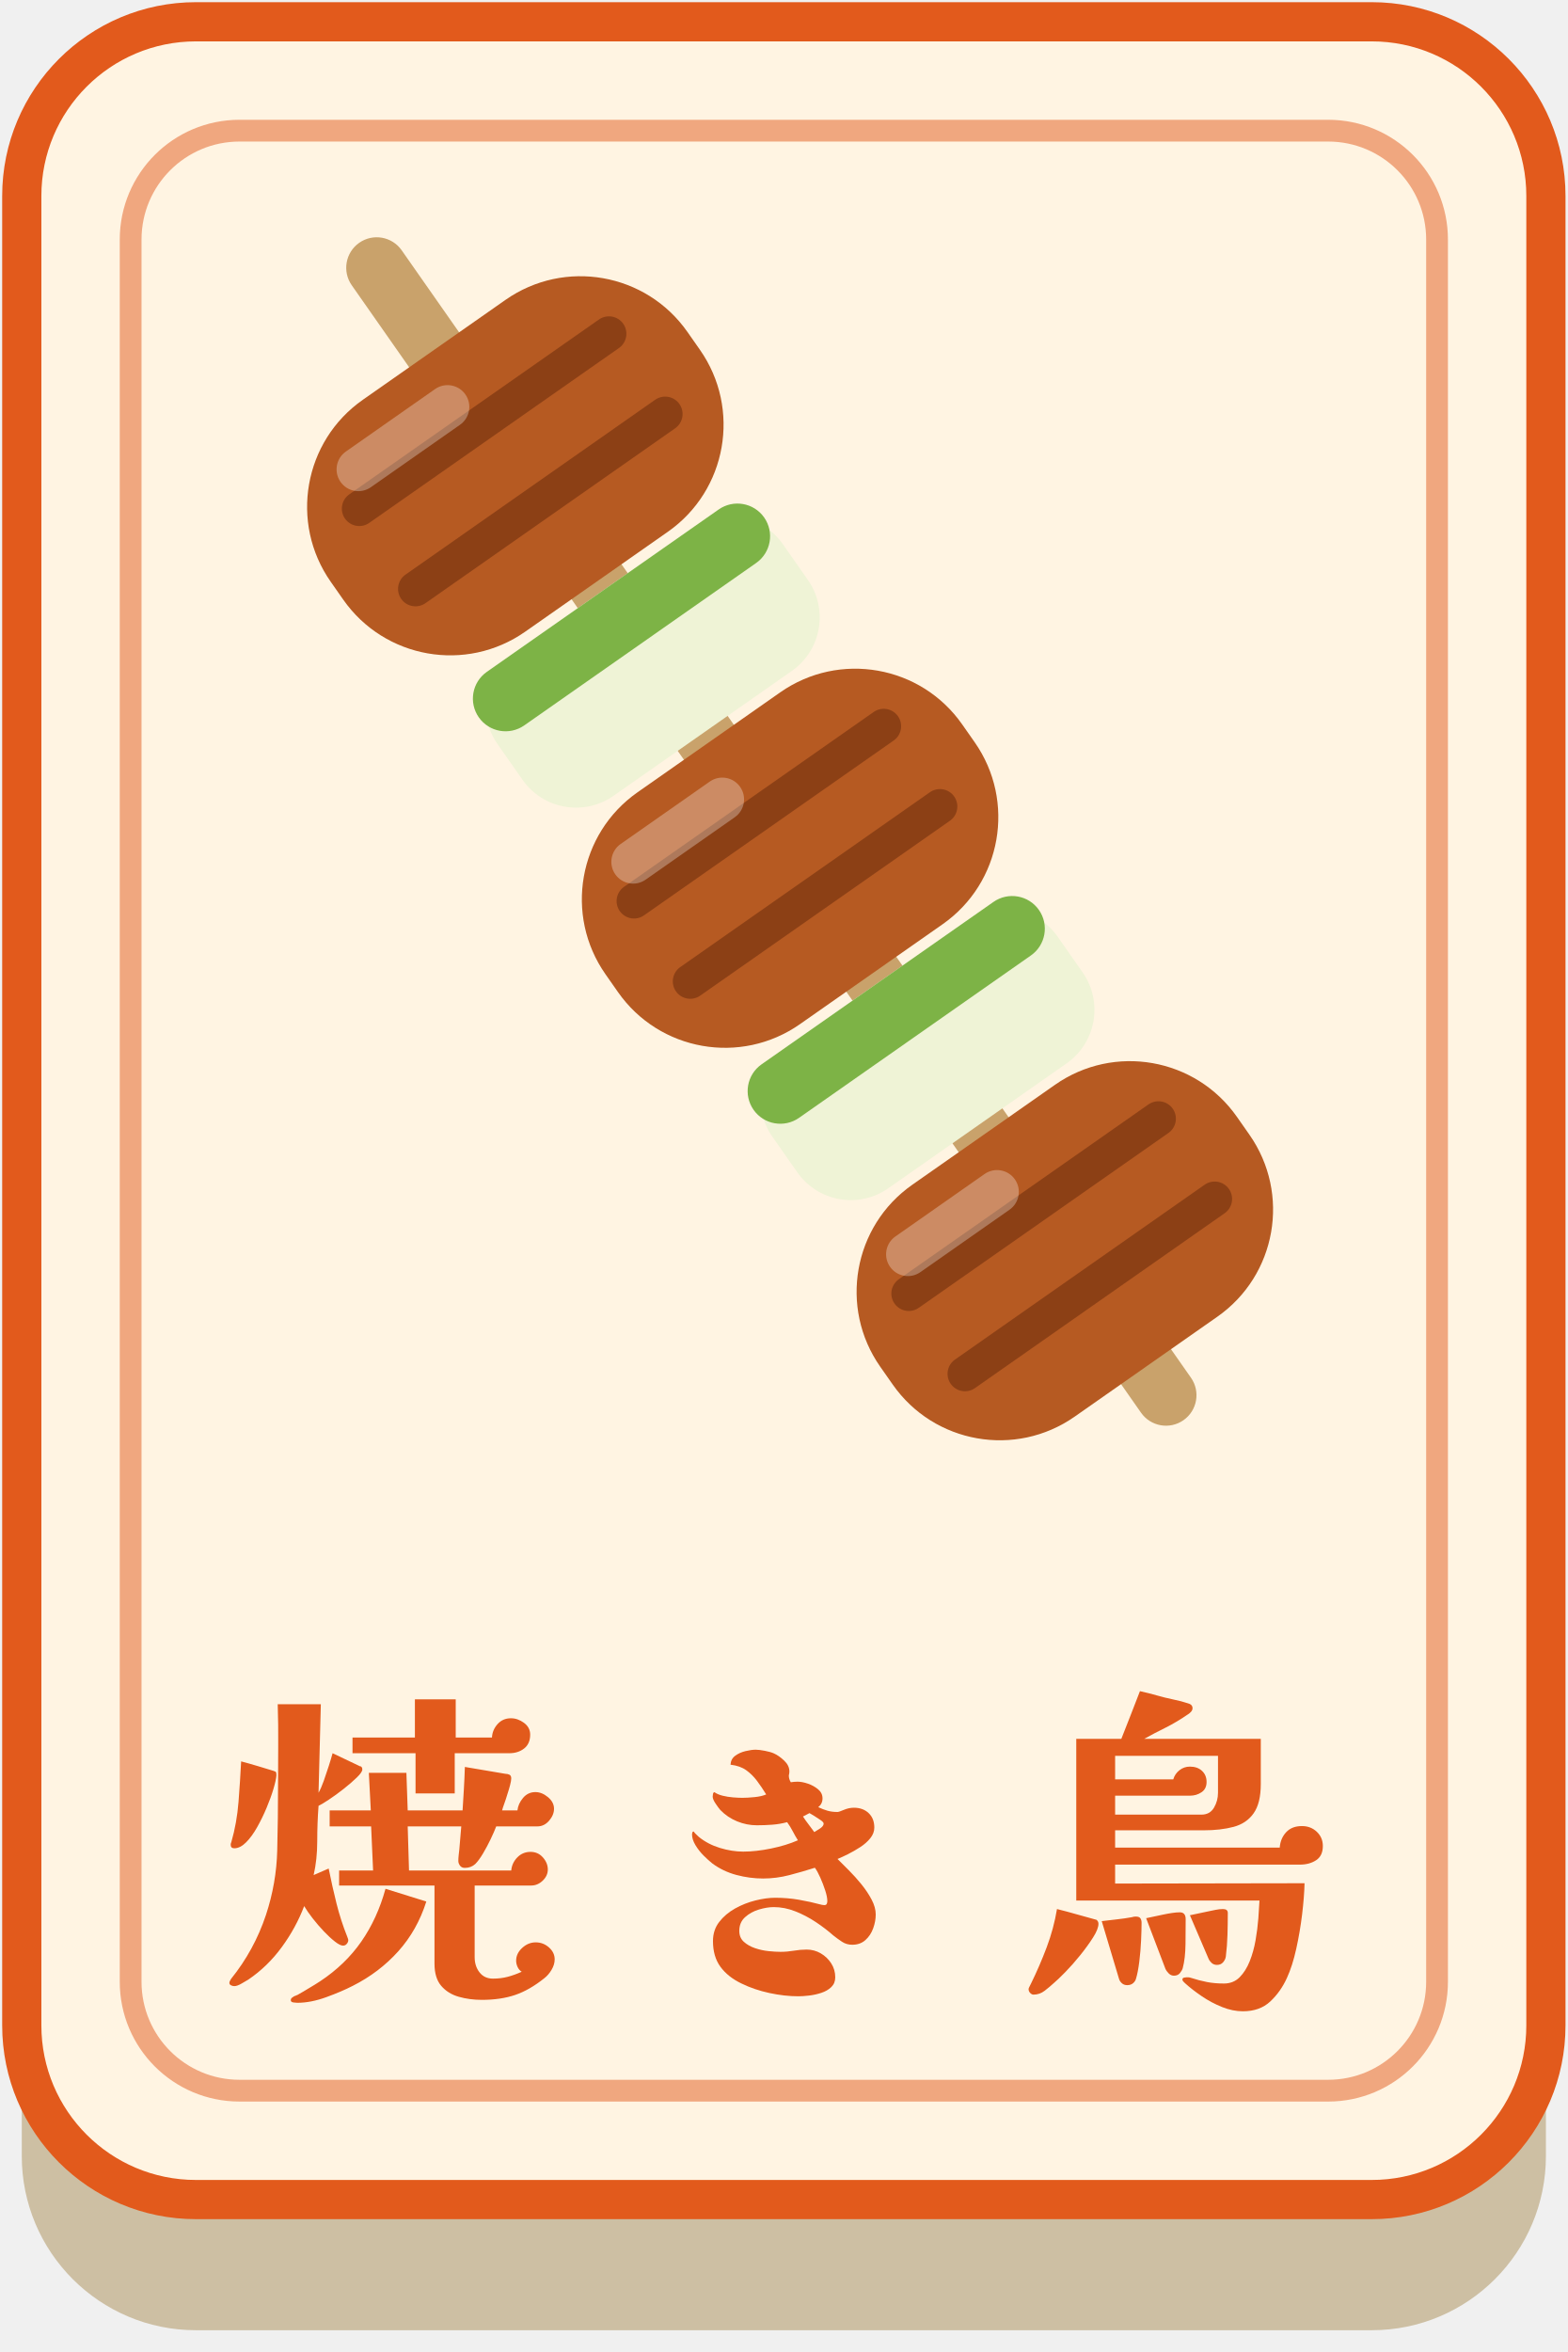
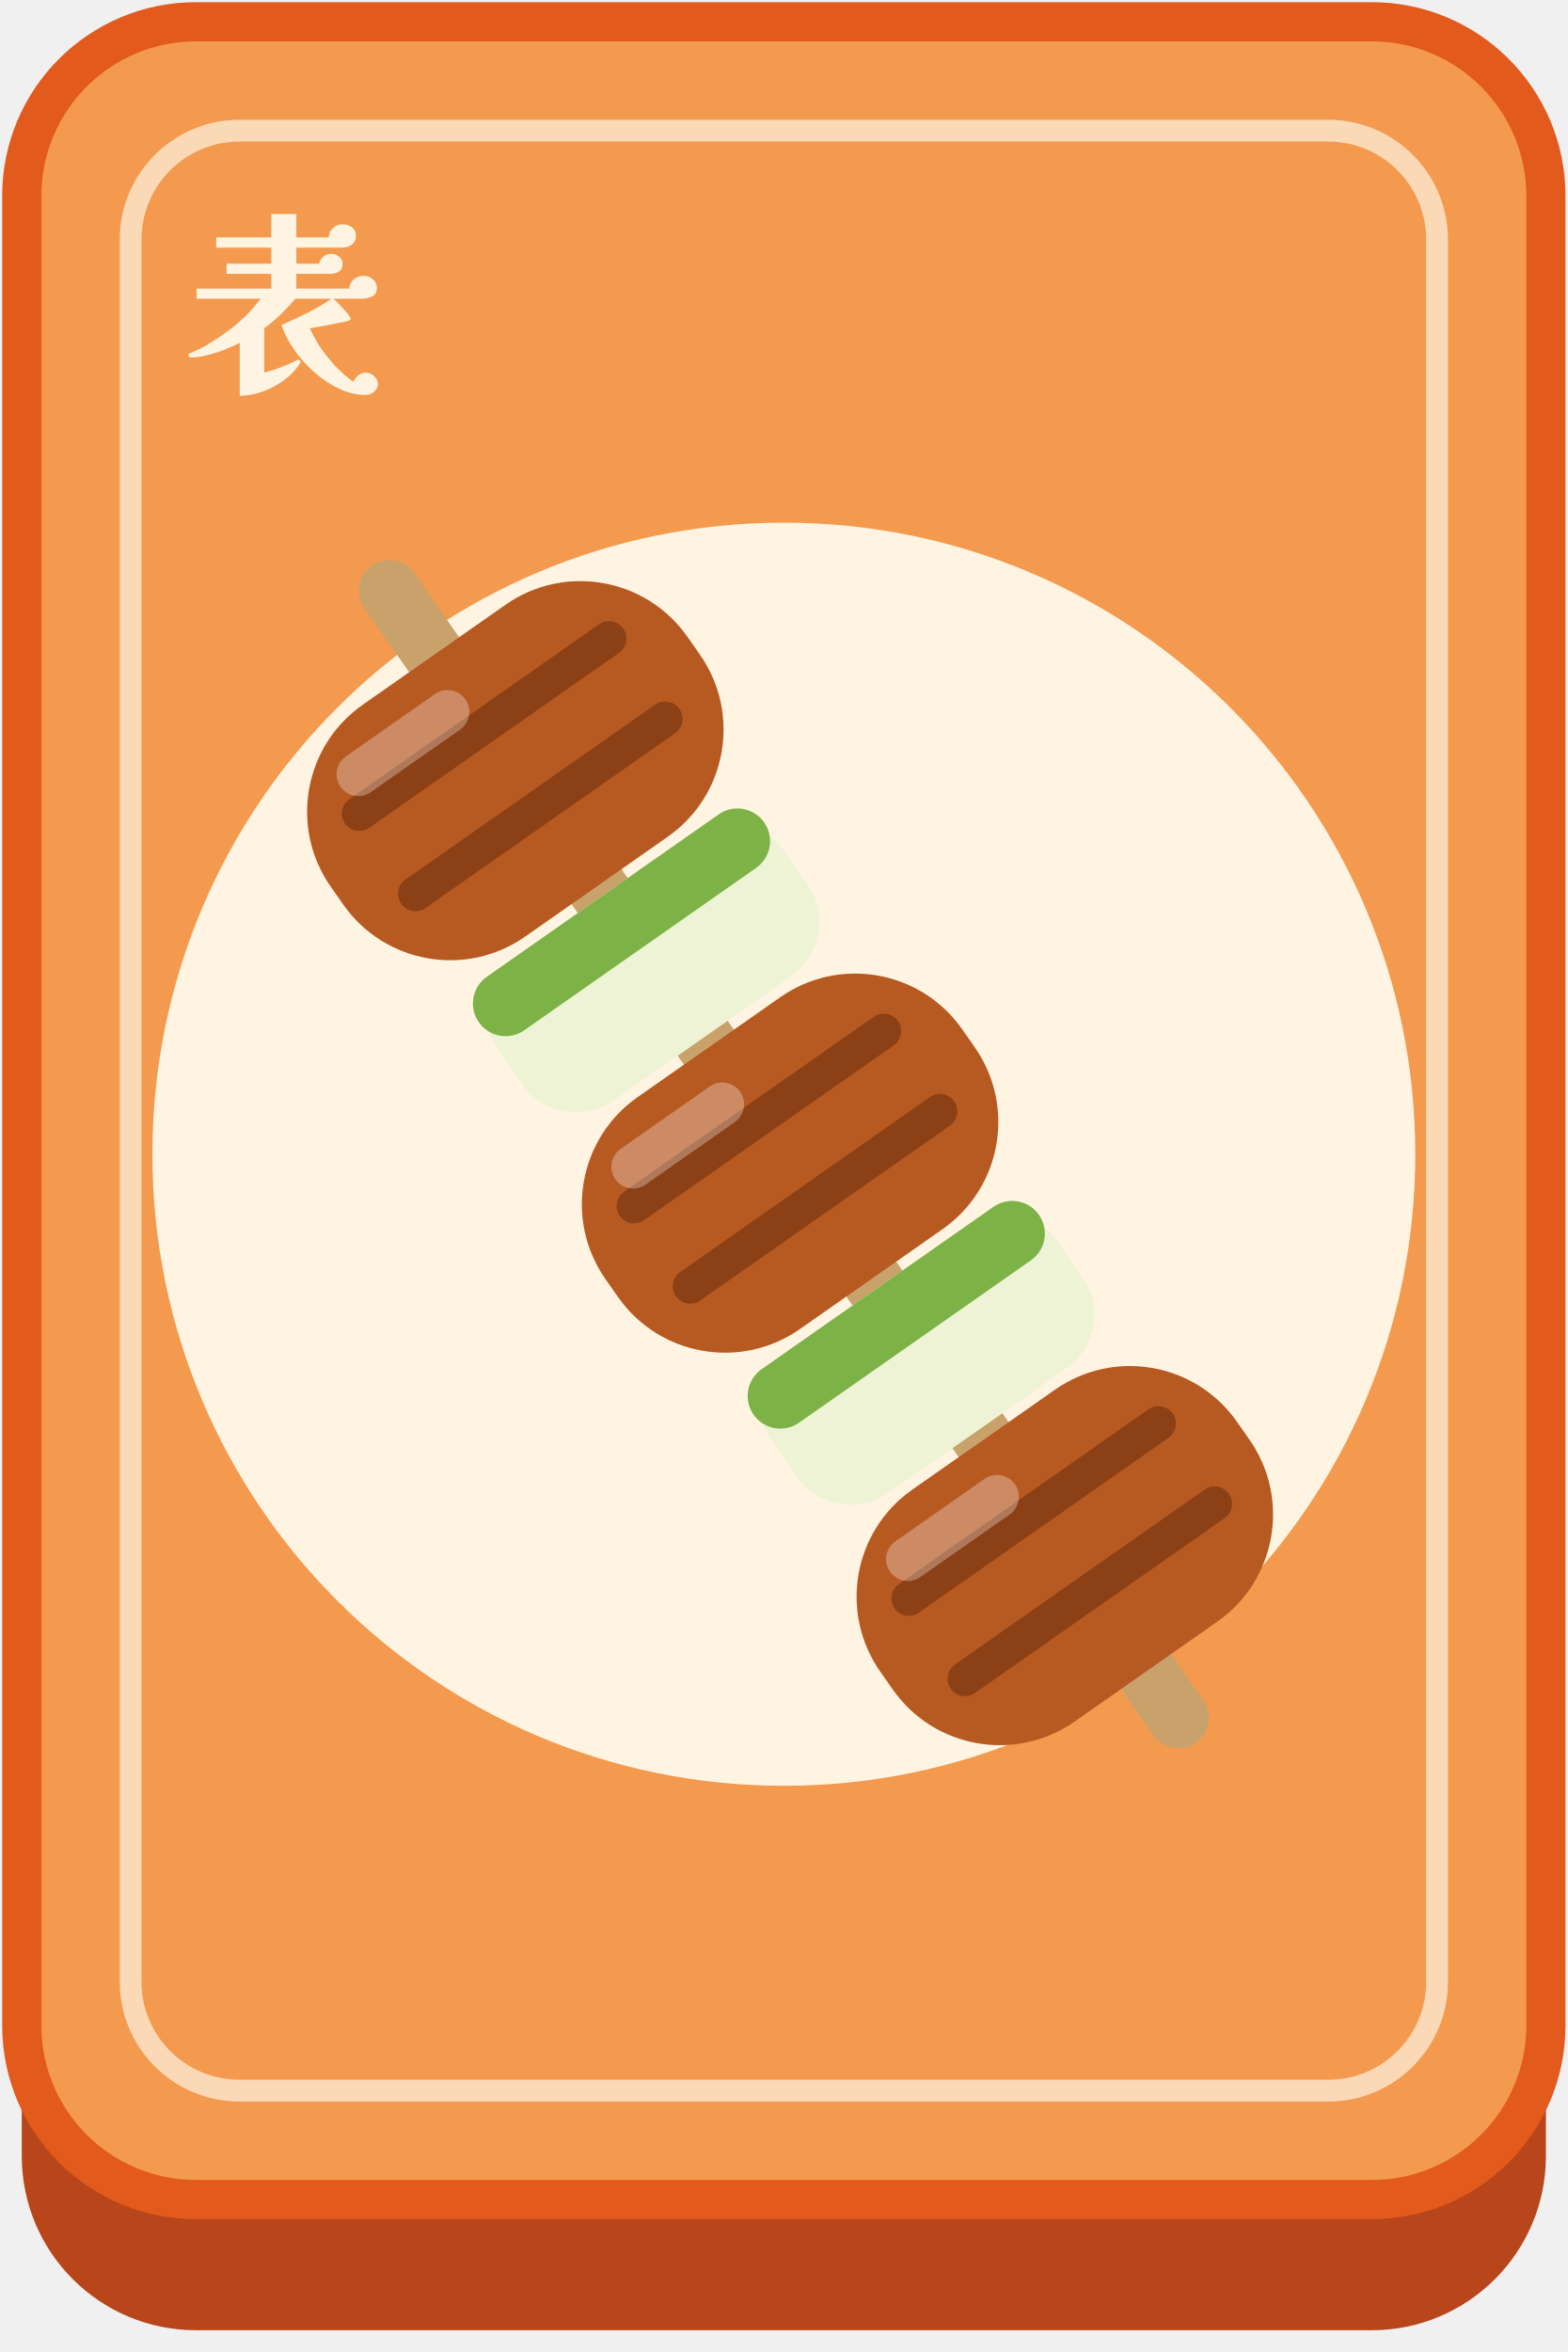
<svg xmlns="http://www.w3.org/2000/svg" viewBox="-1 -1 72 108">
-   <rect x="0" y="6" width="70" height="100" rx="8" fill="#CDBFA3" />
-   <rect x="0" y="0" width="70" height="100" rx="8" fill="#FFF4E2" stroke="#E25A1C" stroke-width="1.8" />
-   <rect x="5" y="5" width="60" height="90" rx="5" fill="none" stroke="#E25A1C" stroke-width="1" opacity=".5" />
-   <g transform="rotate(-35 35 38)">
-     <rect x="33.6" y="4" width="2.8" height="66" rx="1.4" fill="#C9A26B" />
-     <rect x="25" y="10" width="20" height="13" rx="6" fill="#B65A22" />
-     <path d="M28 14 L42 14 M28 18.5 L42 18.5" stroke="#7A3510" stroke-width="1.6" stroke-linecap="round" opacity=".7" />
-     <rect x="28" y="11.5" width="7" height="2" rx="1" fill="#fff" opacity=".3" />
-     <rect x="27" y="23.5" width="16" height="8" rx="3" fill="#EFF3D6" />
-     <rect x="27" y="23.5" width="16" height="3" rx="1.5" fill="#7DB346" />
-     <rect x="25" y="32.0" width="20" height="13" rx="6" fill="#B65A22" />
-     <path d="M28 36.0 L42 36.0 M28 40.5 L42 40.5" stroke="#7A3510" stroke-width="1.6" stroke-linecap="round" opacity=".7" />
-     <rect x="28" y="33.5" width="7" height="2" rx="1" fill="#fff" opacity=".3" />
-     <rect x="27" y="45.5" width="16" height="8" rx="3" fill="#EFF3D6" />
-     <rect x="27" y="45.5" width="16" height="3" rx="1.5" fill="#7DB346" />
-     <rect x="25" y="54.0" width="20" height="13" rx="6" fill="#B65A22" />
-     <path d="M28 58.0 L42 58.0 M28 62.5 L42 62.5" stroke="#7A3510" stroke-width="1.6" stroke-linecap="round" opacity=".7" />
-     <rect x="28" y="55.5" width="7" height="2" rx="1" fill="#fff" opacity=".3" />
+   <rect x="0" y="6" width="70" height="100" rx="8" fill="#B8461A" />
+   <rect x="0" y="0" width="70" height="100" rx="8" fill="#F39A4E" stroke="#E25A1C" stroke-width="1.8" />
+   <rect x="5" y="5" width="60" height="90" rx="5" fill="none" stroke="#FFF4E2" stroke-width="1" opacity=".7" />
+   <path transform="translate(7.59 16.30) scale(0.009 -0.009)" d="M974 -37Q974 -59 955.0 -76.0Q936 -93 913 -93Q844 -93 776.0 -61.0Q708 -29 648.5 24.0Q589 77 545.5 140.0Q502 203 482 264Q548 293 613.5 325.5Q679 358 737 398H552Q518 357 478.0 318.0Q438 279 394 248V22Q418 27 448.5 37.5Q479 48 508.5 60.5Q538 73 559 84Q564 87 567 87Q572 87 575.5 83.5Q579 80 579 76Q579 75 578.0 72.5Q577 70 576 68Q547 21 496.5 -16.5Q446 -54 386.0 -75.5Q326 -97 269 -97V173Q233 155 196.5 140.0Q160 125 121 115Q99 109 73.5 103.5Q48 98 24 98Q20 98 13.5 100.5Q7 103 7 108Q7 116 16 120Q28 126 41.0 131.5Q54 137 66 143Q95 157 121 174Q175 208 217.5 240.0Q260 272 298.5 310.0Q337 348 376 398H49V450H430V525H202V577H430V659H149V711H430V830H558V711H723Q724 738 744.0 758.0Q764 778 792 778Q819 778 840.5 763.0Q862 748 862 720Q862 691 841.5 675.0Q821 659 792 659H558V577H674Q679 599 696.0 613.0Q713 627 736 627Q758 627 776.0 613.0Q794 599 794 578Q794 548 775.0 536.5Q756 525 729 525H558V450H828Q830 480 851.0 497.5Q872 515 903 515Q928 515 948.5 497.0Q969 479 969 455Q969 421 944.0 409.5Q919 398 890 398H748Q756 391 770.0 376.5Q784 362 799.0 345.5Q814 329 824.5 316.0Q835 303 835 298Q835 289 824 286Q822 284 819 284Q807 280 792 278Q785 277 778.5 275.5Q772 274 766 273Q732 266 697.0 259.5Q662 253 627 247Q662 168 720.5 96.0Q779 24 849 -26Q857 -7 874.0 7.0Q891 21 913 21Q936 21 955.0 3.0Q974 -15 974 -37Z" fill="#FFF4E2" />
+   <circle cx="35" cy="52" r="29" fill="#FFF4E2" />
+   <g transform="rotate(-35 35 52)">
+     <rect x="33.6" y="19" width="2.8" height="66" rx="1.4" fill="#C9A26B" />
+     <rect x="25" y="24" width="20" height="13" rx="6" fill="#B65A22" />
+     <path d="M28 28 L42 28 M28 32.5 L42 32.5" stroke="#7A3510" stroke-width="1.6" stroke-linecap="round" opacity=".7" />
+     <rect x="28" y="25.5" width="7" height="2" rx="1" fill="#fff" opacity=".3" />
+     <rect x="27" y="37.5" width="16" height="8" rx="3" fill="#EFF3D6" />
+     <rect x="27" y="37.5" width="16" height="3" rx="1.5" fill="#7DB346" />
+     <rect x="25" y="46.0" width="20" height="13" rx="6" fill="#B65A22" />
+     <path d="M28 50.0 L42 50.0 M28 54.5 L42 54.5" stroke="#7A3510" stroke-width="1.6" stroke-linecap="round" opacity=".7" />
+     <rect x="28" y="47.5" width="7" height="2" rx="1" fill="#fff" opacity=".3" />
+     <rect x="27" y="59.5" width="16" height="8" rx="3" fill="#EFF3D6" />
+     <rect x="27" y="59.5" width="16" height="3" rx="1.5" fill="#7DB346" />
+     <rect x="25" y="68.0" width="20" height="13" rx="6" fill="#B65A22" />
+     <path d="M28 72.0 L42 72.0 M28 76.5 L42 76.5" stroke="#7A3510" stroke-width="1.6" stroke-linecap="round" opacity=".7" />
+     <rect x="28" y="69.5" width="7" height="2" rx="1" fill="#fff" opacity=".3" />
  </g>
-   <path transform="translate(9.52 89.42) scale(0.015 -0.015)" d="M604 207Q576 119 518.0 54.5Q460 -10 379 -51Q344 -69 297.0 -86.0Q250 -103 209 -103Q206 -103 197.5 -102.0Q189 -101 189 -95Q189 -89 195 -86Q197 -84 200.5 -82.5Q204 -81 207 -80Q208 -79 209.0 -79.0Q210 -79 211 -78Q229 -68 245 -58Q254 -53 262.5 -47.5Q271 -42 279 -37Q356 14 405.0 84.5Q454 155 479 246ZM145 593Q144 579 136.0 552.0Q128 525 115.0 494.0Q102 463 86.0 434.5Q70 406 52.0 388.0Q34 370 16 370Q5 370 5 381Q5 383 5.5 385.0Q6 387 7 389Q24 448 29.0 512.5Q34 577 37 636Q60 630 90.0 621.0Q120 612 136 607Q143 605 144.0 602.5Q145 600 145 593ZM408 611Q408 603 391.0 586.5Q374 570 350.5 551.5Q327 533 305.0 518.5Q283 504 274 500Q270 447 270.0 391.5Q270 336 259 288L305 308Q316 253 329.0 201.0Q342 149 362 99Q363 96 364.0 93.5Q365 91 365 88Q365 83 360.5 77.5Q356 72 349 72Q340 72 324.0 84.5Q308 97 290.0 116.0Q272 135 256.0 155.5Q240 176 230 193Q205 127 161.5 67.5Q118 8 59 -32Q52 -36 38.5 -44.0Q25 -52 16 -52Q11 -52 6.0 -49.5Q1 -47 1 -42Q1 -39 3.0 -35.5Q5 -32 6 -30Q77 58 113 166Q145 263 147.5 363.5Q150 464 150 564Q150 628 150.5 687.5Q151 747 149 811H281L274 540Q282 554 290.0 576.5Q298 599 305.5 622.5Q313 646 317 661L399 622L401 621Q405 621 406 618Q408 617 408 611ZM997 30Q997 14 987.5 -2.0Q978 -18 965 -28Q920 -64 876.0 -79.0Q832 -94 774 -94Q736 -94 703.0 -84.5Q670 -75 649.5 -51.0Q629 -27 629 17V256H337V302H441L435 437H308V486H434L428 601H543L547 486H715Q717 518 719.0 551.5Q721 585 722 619L846 598Q853 598 859 595Q864 592 864 584Q864 577 860.5 563.5Q857 550 852 535Q848 521 843.0 507.5Q838 494 836 486H883Q885 506 900.0 524.0Q915 542 938 542Q958 542 976.5 526.5Q995 511 995 491Q995 472 980.0 454.5Q965 437 944 437H818Q812 421 801.0 398.0Q790 375 777.5 354.0Q765 333 754 322Q741 310 722 310Q712 310 707.0 317.0Q702 324 702 331Q702 339 703.0 348.5Q704 358 705 366L711 437H547L551 302H864Q866 325 882.5 342.0Q899 359 923 359Q946 359 961.0 342.0Q976 325 976 305Q976 286 960.5 271.0Q945 256 925 256H752V37Q752 9 767.0 -10.0Q782 -29 808 -29Q832 -29 853.0 -23.5Q874 -18 896 -8Q888 -3 883.5 6.5Q879 16 879 26Q879 48 897.5 65.0Q916 82 939 82Q962 82 979.5 66.5Q997 51 997 30ZM922 718Q922 690 903.5 675.5Q885 661 858 661H691V538H571V661H378V709H569V826H694V709H805Q806 732 822.0 750.0Q838 768 863 768Q884 768 903.0 754.0Q922 740 922 718Z" fill="#E25A1C" />
-   <path transform="translate(28.56 89.86) scale(0.013 -0.013)" d="M636 548Q636 553 625.0 560.5Q614 568 602.0 575.5Q590 583 586 585L563 573Q572 559 582.5 545.5Q593 532 603 518Q610 522 623.0 530.5Q636 539 636 548ZM820 227Q820 203 811.0 178.0Q802 153 783.5 136.5Q765 120 737 120Q717 120 701.0 130.5Q685 141 670 153Q643 177 608.5 200.0Q574 223 536.0 238.0Q498 253 460 253Q436 253 407.5 244.5Q379 236 358.5 217.5Q338 199 338 169Q338 145 354.0 130.5Q370 116 393.5 108.0Q417 100 441.5 97.5Q466 95 484 95Q507 95 530.5 99.0Q554 103 576 103Q603 103 626.0 89.5Q649 76 663.0 54.0Q677 32 677 5Q677 -16 663.0 -29.5Q649 -43 627.5 -50.0Q606 -57 584.0 -59.5Q562 -62 547 -62Q498 -62 444.5 -50.5Q391 -39 346 -17Q298 6 271.5 42.0Q245 78 245 133Q245 172 267.0 200.5Q289 229 323.0 248.0Q357 267 395.0 276.5Q433 286 465 286Q508 286 548.5 279.0Q589 272 630 261Q632 261 634.0 260.5Q636 260 638 260Q645 260 647.0 264.5Q649 269 649 274Q649 289 641.5 312.0Q634 335 624.0 357.5Q614 380 605 392Q561 378 515.0 366.0Q469 354 422 354Q375 354 328.0 366.5Q281 379 243 407Q229 418 212.0 435.0Q195 452 183.0 472.0Q171 492 171 510Q171 512 172.0 516.0Q173 520 177 520Q180 515 185.0 510.5Q190 506 195 501Q227 475 269.5 462.0Q312 449 352 449Q397 449 450.5 460.0Q504 471 545 489Q535 505 526.5 521.5Q518 538 507 553Q481 546 454.0 544.0Q427 542 400 542Q364 542 330.0 556.0Q296 570 271 596Q264 604 254.0 619.0Q244 634 244 643Q244 647 245.0 652.5Q246 658 250 659Q261 651 279.0 646.5Q297 642 316.5 640.5Q336 639 349 639Q367 639 392.0 641.5Q417 644 433 651Q417 677 400.5 699.0Q384 721 362.5 736.5Q341 752 307 756Q308 776 323.5 787.5Q339 799 360.0 804.0Q381 809 396 809Q408 809 428.5 805.0Q449 801 460 796Q478 788 496.5 770.5Q515 753 515 732Q515 726 513 718Q513 705 520 694Q526 695 532.0 695.5Q538 696 544 696Q560 696 580.5 689.0Q601 682 616.5 669.0Q632 656 632 637Q632 618 617 606Q634 598 649.5 593.5Q665 589 685 589Q690 589 707.5 596.5Q725 604 743 604Q775 604 795.0 585.0Q815 566 815 534Q815 514 801.0 496.5Q787 479 765.5 465.0Q744 451 722.0 440.0Q700 429 685 423Q702 406 725.0 383.0Q748 360 769.5 333.5Q791 307 805.5 279.5Q820 252 820 227Z" fill="#E25A1C" />
-   <path transform="translate(45.46 89.75) scale(0.015 -0.015)" d="M632 675H317V603H495Q500 620 514.0 631.0Q528 642 546 642Q569 642 583.0 629.0Q597 616 597 595Q597 574 581.5 563.5Q566 553 546 553H317V495H581Q607 495 619.5 516.0Q632 537 632 562ZM266 161Q266 145 249.5 119.0Q233 93 210.0 64.5Q187 36 164.5 13.0Q142 -10 130 -20Q117 -32 101.5 -44.0Q86 -56 67 -56Q62 -56 57.0 -51.0Q52 -46 52 -39Q52 -37 54.0 -33.0Q56 -29 57 -27L60 -21Q86 32 107.5 89.0Q129 146 139 206Q171 198 200.5 189.5Q230 181 260 173Q266 168 266 161ZM398 164Q398 143 396.5 110.0Q395 77 391.0 45.0Q387 13 381 -7Q379 -15 372.0 -21.0Q365 -27 354 -27Q344 -27 337.5 -21.0Q331 -15 329 -8L276 169Q300 172 323.0 174.5Q346 177 368 181Q371 182 374.0 182.5Q377 183 380 183Q391 183 394.5 177.5Q398 172 398 164ZM533 175Q533 143 532.5 99.0Q532 55 524 25Q522 18 515.5 10.0Q509 2 497 2Q488 2 481.0 9.0Q474 16 471 23L412 178L464 189Q478 192 491.5 194.0Q505 196 515 196Q533 196 533 175ZM662 194Q662 161 661.0 127.0Q660 93 656 61Q655 52 648.0 43.5Q641 35 629 35Q619 35 612.5 41.0Q606 47 603 54L546 187L598 198Q612 201 624.5 203.5Q637 206 647 206Q662 206 662 194ZM953 399Q953 369 932.5 355.5Q912 342 883 342H317V284Q461 284 606.0 284.5Q751 285 897 285Q896 243 889.5 189.5Q883 136 871.5 84.0Q860 32 843 -5Q824 -47 792.0 -77.0Q760 -107 708 -107Q677 -107 644.5 -94.0Q612 -81 582.5 -61.0Q553 -41 531 -21Q529 -19 526.0 -16.0Q523 -13 523 -10Q523 -5 528.0 -4.0Q533 -3 535 -3Q537 -3 540.5 -3.0Q544 -3 547 -4Q575 -13 598.5 -17.5Q622 -22 650 -22Q679 -22 698.0 -3.0Q717 16 729.0 46.0Q741 76 747.0 110.5Q753 145 755.5 177.5Q758 210 759 232H198V727H336Q350 763 364.5 799.5Q379 836 393 873Q420 867 444.5 860.0Q469 853 493 848L519 842Q526 840 532.5 838.0Q539 836 545 834Q554 830 554 821Q554 815 549.5 810.0Q545 805 540 802Q524 791 506.5 780.5Q489 770 471 761Q455 753 438.5 744.5Q422 736 406 727H763V589Q763 530 741.0 499.0Q719 468 679.5 457.5Q640 447 588 447H317V394H821Q823 422 840.5 441.0Q858 460 889 460Q916 460 934.5 442.5Q953 425 953 399Z" fill="#E25A1C" />
</svg>
